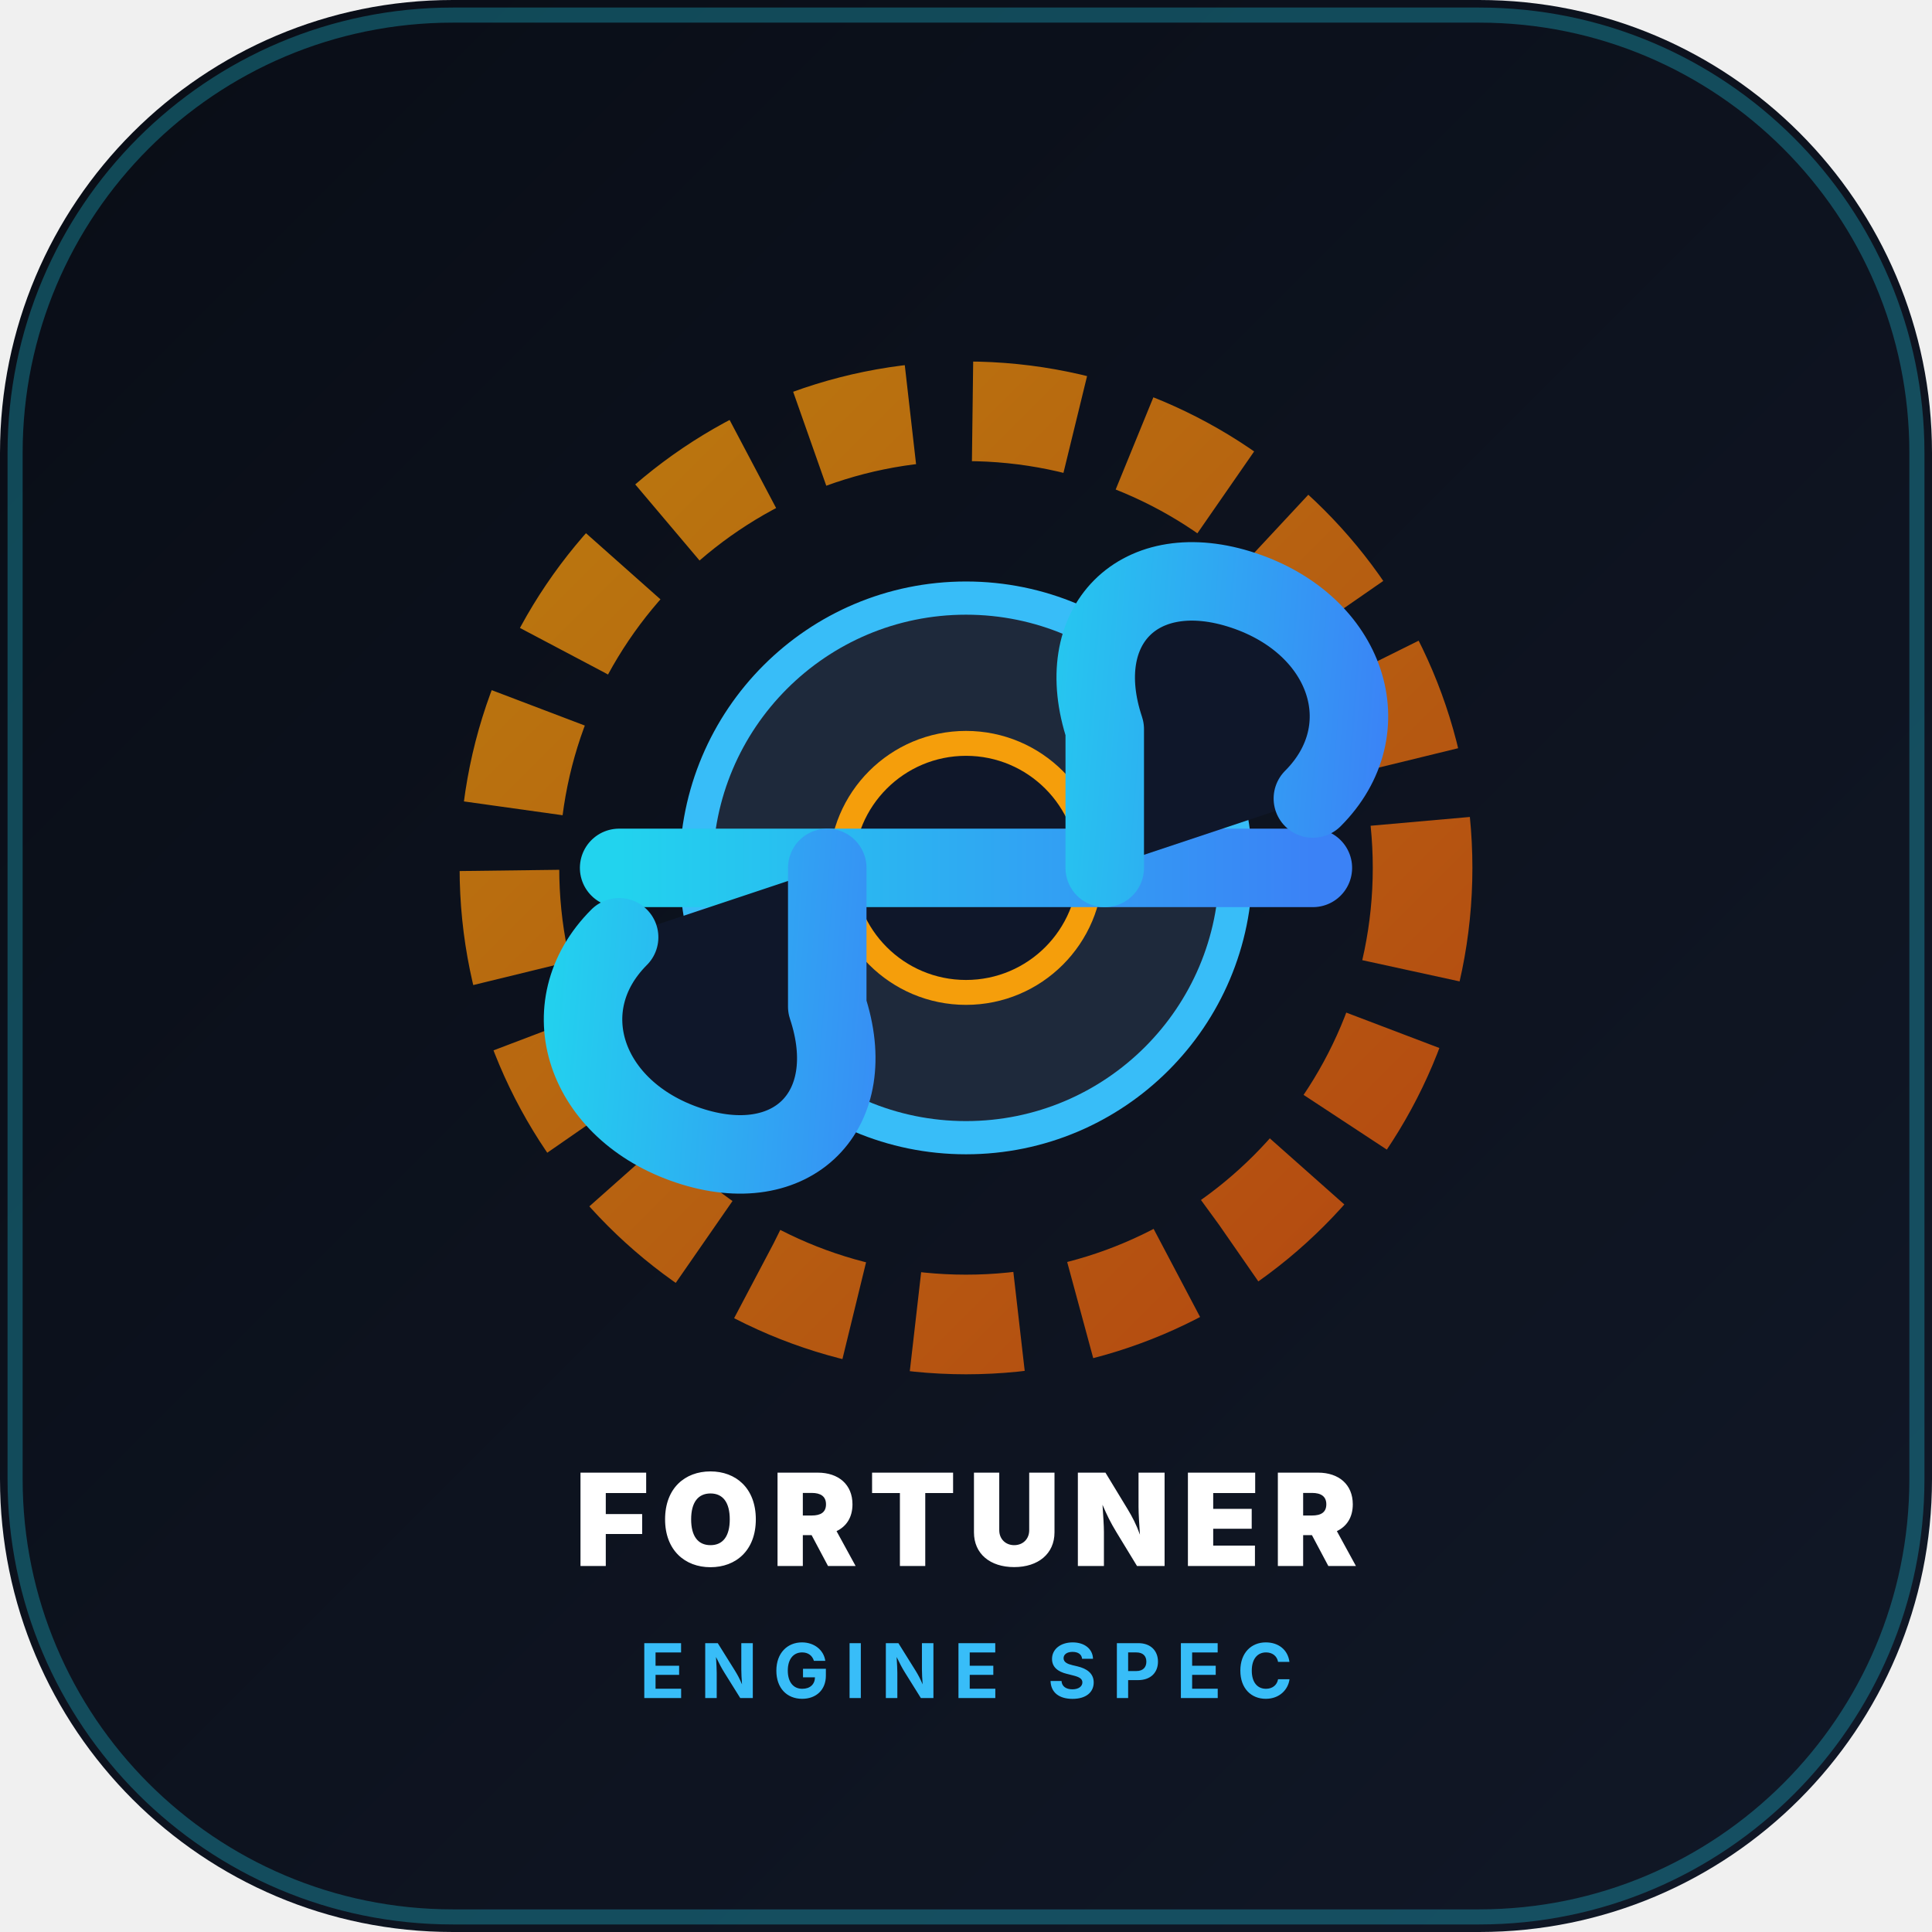
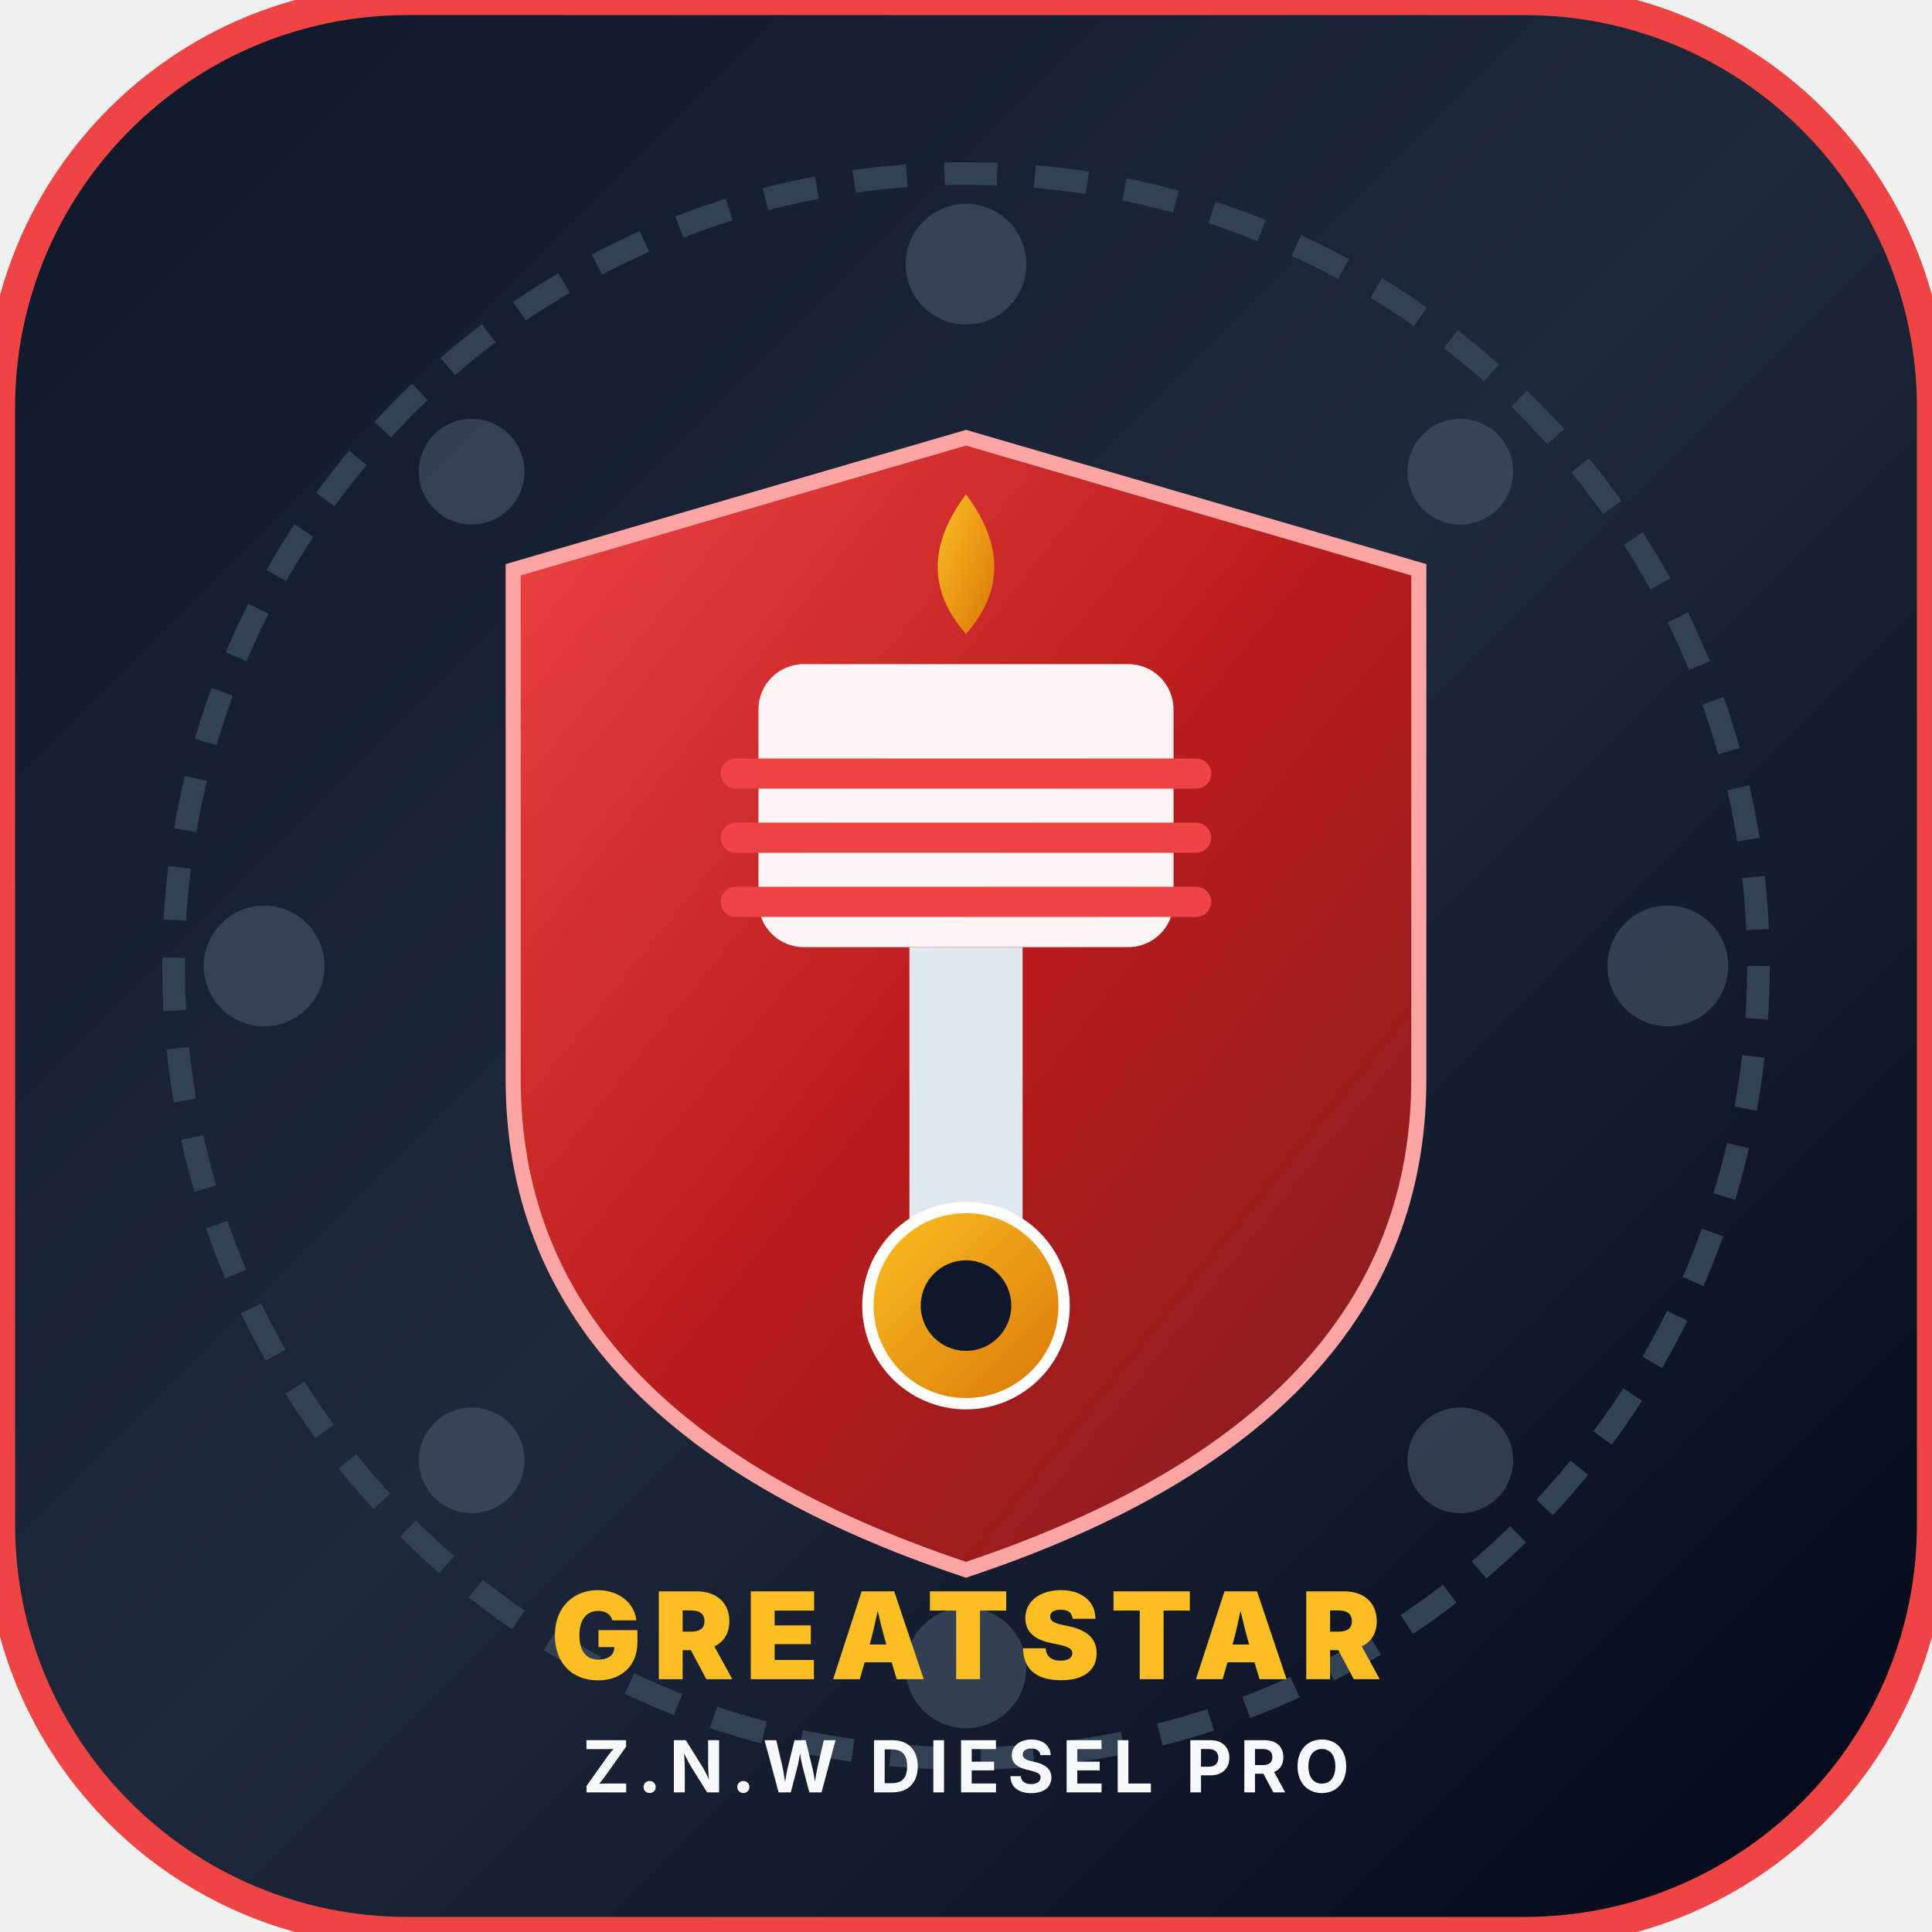
<svg xmlns="http://www.w3.org/2000/svg" viewBox="0 0 512 512" width="512" height="512">
  <defs>
-     <linearGradient id="bg" x1="0%" y1="0%" x2="100%" y2="100%">
-       <stop offset="0%" stop-color="#090d16" />
-       <stop offset="100%" stop-color="#111827" />
+     <linearGradient id="bgGrad" x1="0%" y1="0%" x2="100%" y2="100%">
+       <stop offset="0%" stop-color="#0f172a" />
+       <stop offset="50%" stop-color="#1e293b" />
+       <stop offset="100%" stop-color="#020617" />
    </linearGradient>
-     <linearGradient id="wrenchGrad" x1="0%" y1="0%" x2="100%" y2="100%">
-       <stop offset="0%" stop-color="#22d3ee" />
-       <stop offset="100%" stop-color="#3b82f6" />
+     <linearGradient id="metalGrad" x1="0%" y1="0%" x2="100%" y2="100%">
+       <stop offset="0%" stop-color="#ef4444" />
+       <stop offset="50%" stop-color="#b91c1c" />
+       <stop offset="100%" stop-color="#7f1d1d" />
    </linearGradient>
-     <linearGradient id="gearGrad" x1="0%" y1="0%" x2="100%" y2="100%">
-       <stop offset="0%" stop-color="#f59e0b" />
-       <stop offset="100%" stop-color="#ea580c" />
+     <linearGradient id="goldGrad" x1="0%" y1="0%" x2="100%" y2="100%">
+       <stop offset="0%" stop-color="#fbbf24" />
+       <stop offset="100%" stop-color="#d97706" />
    </linearGradient>
  </defs>
-   <rect width="512" height="512" rx="120" fill="url(#bg)" />
-   <rect width="504" height="504" x="4" y="4" rx="116" fill="none" stroke="#22d3ee" stroke-width="4" stroke-opacity="0.3" />
-   <g transform="translate(256,230) scale(1.1)">
-     <circle r="110" fill="none" stroke="url(#gearGrad)" stroke-width="24" stroke-dasharray="25 15" stroke-opacity="0.75" />
-     <circle r="65" fill="#1e293b" stroke="#38bdf8" stroke-width="8" />
-     <circle r="30" fill="#0f172a" stroke="#f59e0b" stroke-width="6" />
+   <rect width="512" height="512" rx="108" fill="url(#bgGrad)" stroke="#ef4444" stroke-width="8" />
+   <circle cx="256" cy="256" r="210" fill="none" stroke="#334155" stroke-width="6" stroke-dasharray="14 10" />
+   <g fill="#475569" opacity="0.6">
+     <circle cx="256" cy="70" r="16" />
+     <circle cx="256" cy="442" r="16" />
+     <circle cx="70" cy="256" r="16" />
+     <circle cx="442" cy="256" r="16" />
+     <circle cx="125" cy="125" r="14" />
+     <circle cx="387" cy="387" r="14" />
+     <circle cx="125" cy="387" r="14" />
+     <circle cx="387" cy="125" r="14" />
  </g>
-   <g transform="translate(256,230) rotate(-45) scale(1.3)" stroke="url(#wrenchGrad)" stroke-width="16" stroke-linecap="round" stroke-linejoin="round" fill="none">
-     <path d="M-50 -50 L50 50" />
-     <path d="M-60 -40 C-80 -40 -90 -20 -80 0 C-70 20 -50 20 -40 0 L-20 -20" fill="#0f172a" />
-     <path d="M60 40 C80 40 90 20 80 0 C70 -20 50 -20 40 0 L20 20" fill="#0f172a" />
+   <g transform="translate(106, 96)">
+     <path d="M 150 20 L 270 55 L 270 190 Q 270 280 150 320 Q 30 280 30 190 L 30 55 Z" fill="url(#metalGrad)" stroke="#fca5a5" stroke-width="4" />
+     <rect x="95" y="80" width="110" height="75" rx="12" fill="#ffffff" opacity="0.95" />
+     <rect x="85" y="105" width="130" height="8" rx="4" fill="#ef4444" />
+     <rect x="85" y="122" width="130" height="8" rx="4" fill="#ef4444" />
+     <rect x="85" y="139" width="130" height="8" rx="4" fill="#ef4444" />
+     <path d="M 135 155 L 135 240 L 165 240 L 165 155 Z" fill="#e2e8f0" />
+     <circle cx="150" cy="250" r="26" fill="url(#goldGrad)" stroke="#ffffff" stroke-width="3" />
+     <circle cx="150" cy="250" r="12" fill="#0f172a" />
+     <path d="M 150 35 Q 165 55 150 72 Q 135 55 150 35 Z" fill="url(#goldGrad)" />
  </g>
-   <text x="256" y="415" font-family="system-ui, -apple-system, sans-serif" font-weight="900" font-size="34" fill="#ffffff" text-anchor="middle" letter-spacing="3">FORTUNER</text>
-   <text x="256" y="450" font-family="system-ui, -apple-system, sans-serif" font-weight="700" font-size="20" fill="#38bdf8" text-anchor="middle" letter-spacing="4">ENGINE SPEC</text>
+   <text x="256" y="445" font-family="system-ui, -apple-system, sans-serif" font-weight="900" font-size="32" fill="#fbbf24" text-anchor="middle" letter-spacing="3">GREATSTAR</text>
+   <text x="256" y="475" font-family="system-ui, -apple-system, sans-serif" font-weight="700" font-size="19" fill="#f8fafc" text-anchor="middle" letter-spacing="2">Z.N.W DIESEL PRO</text>
</svg>
